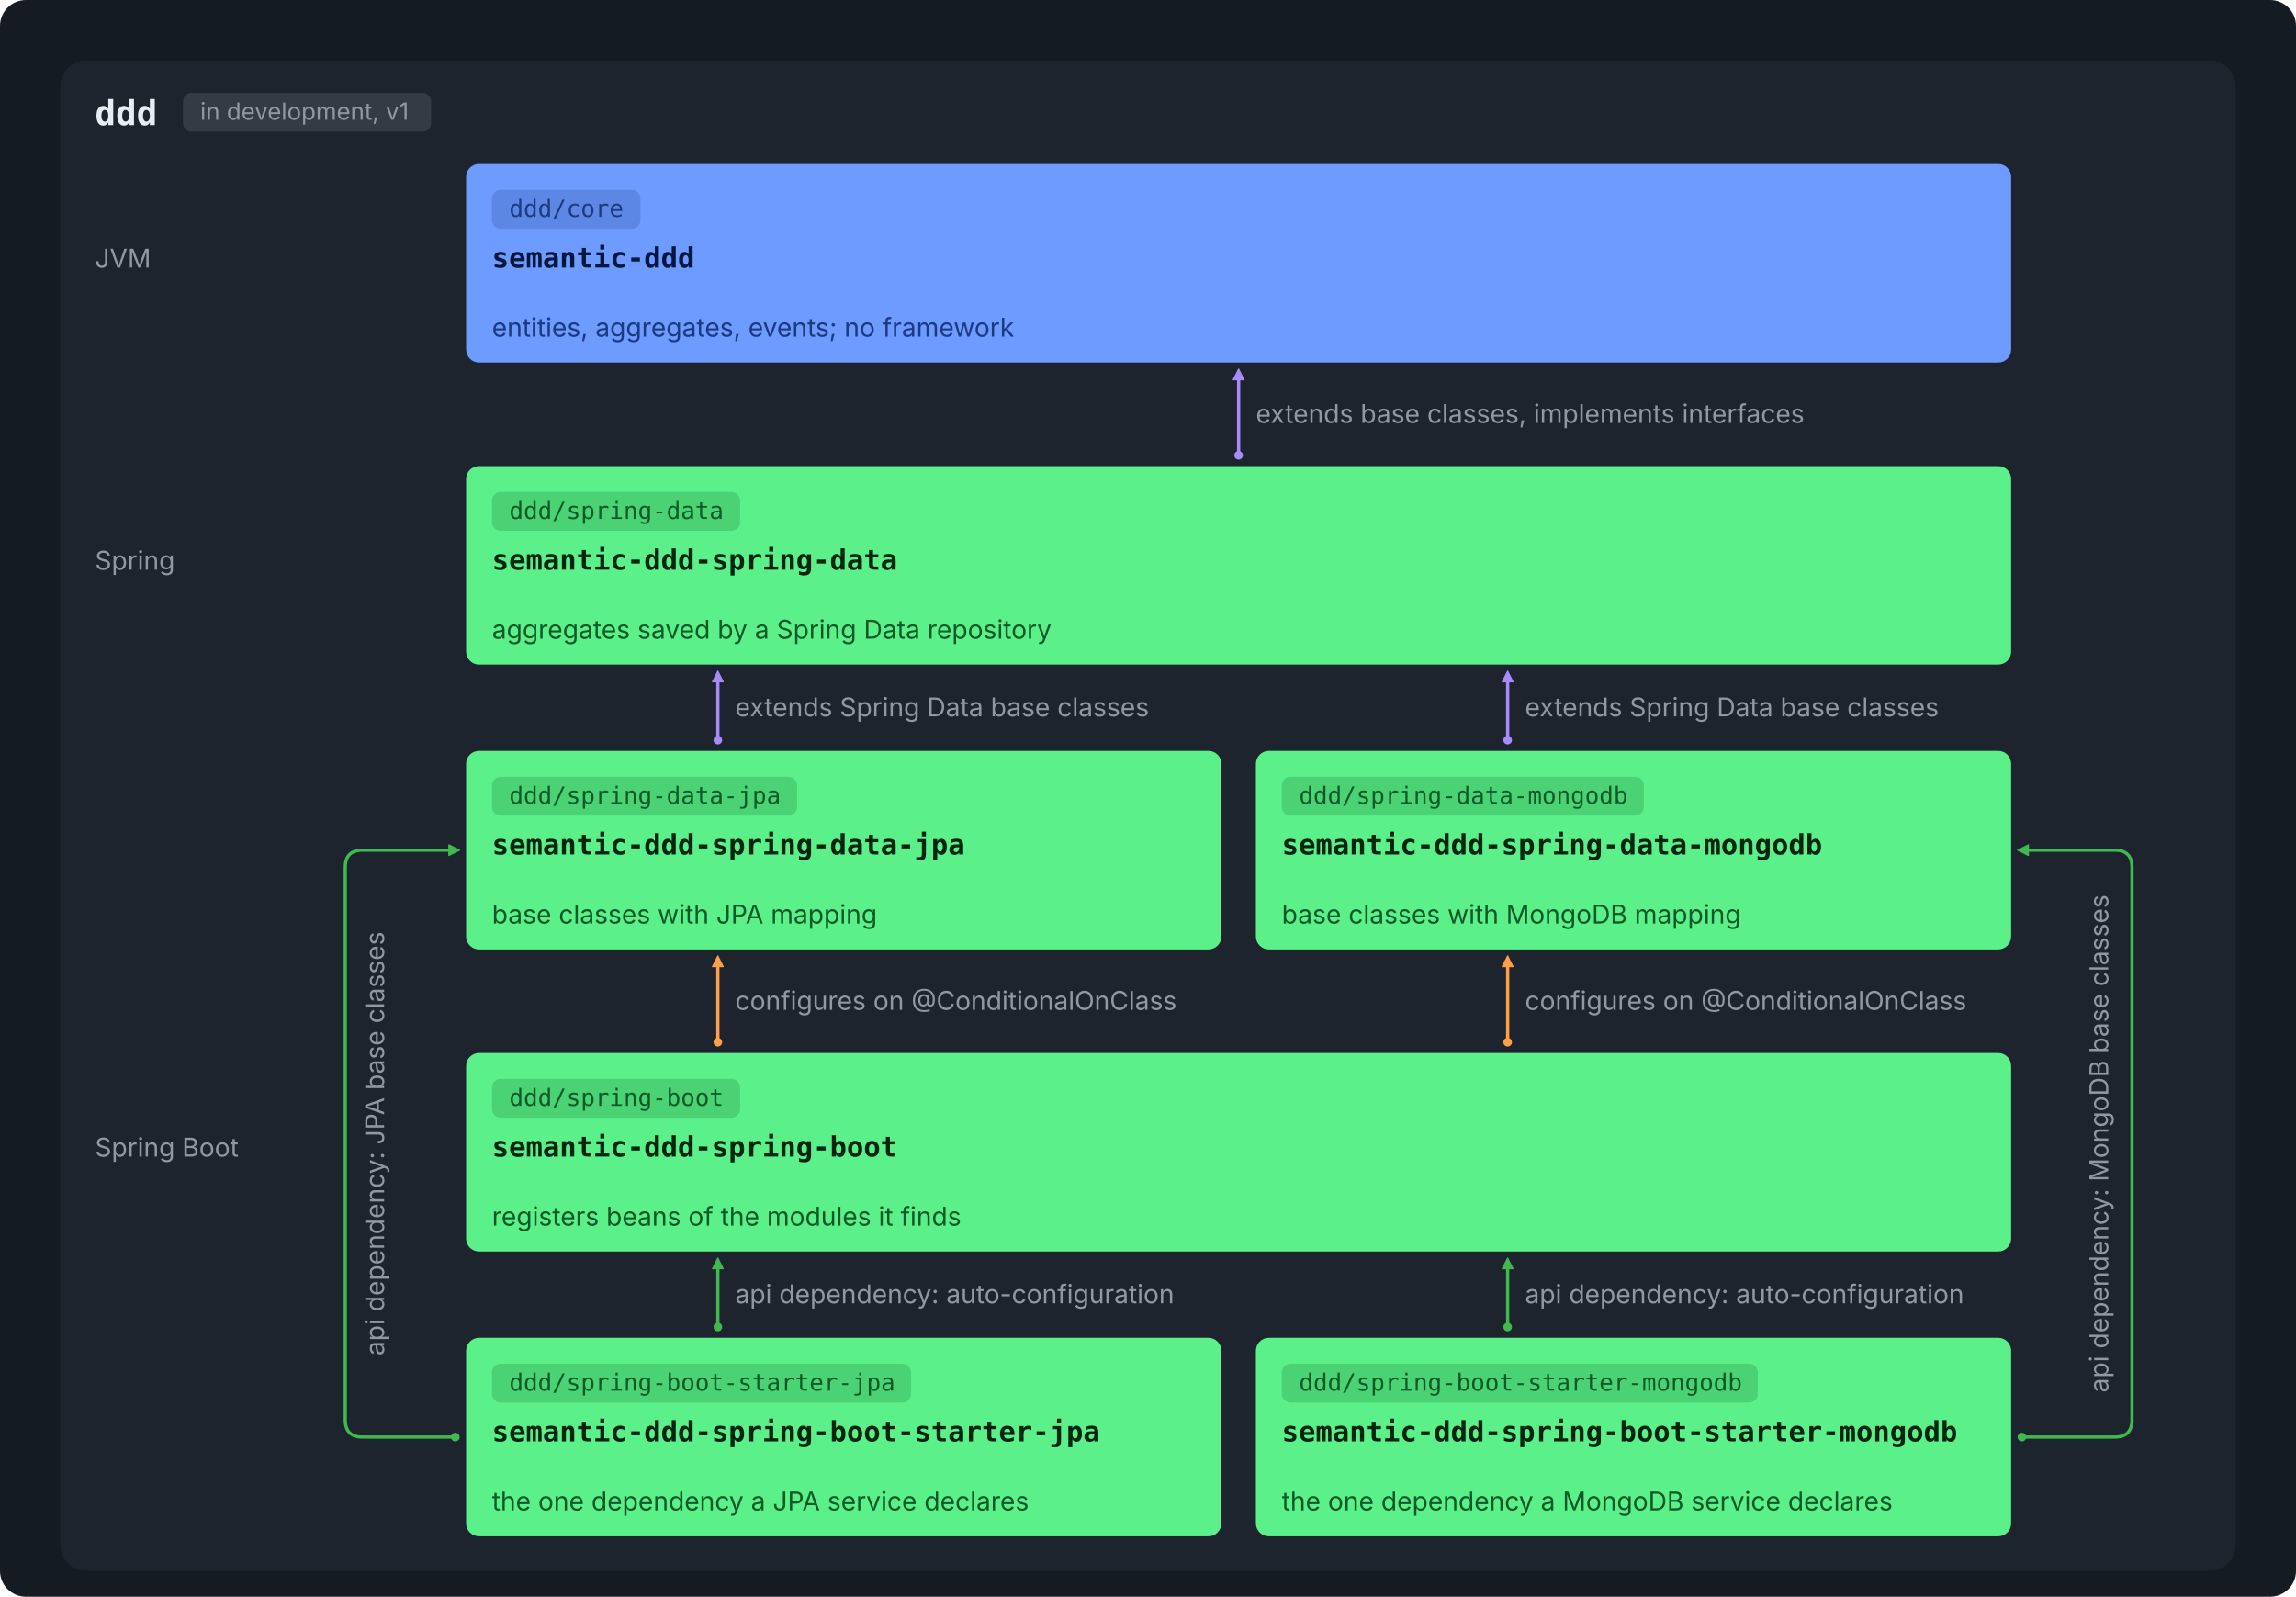
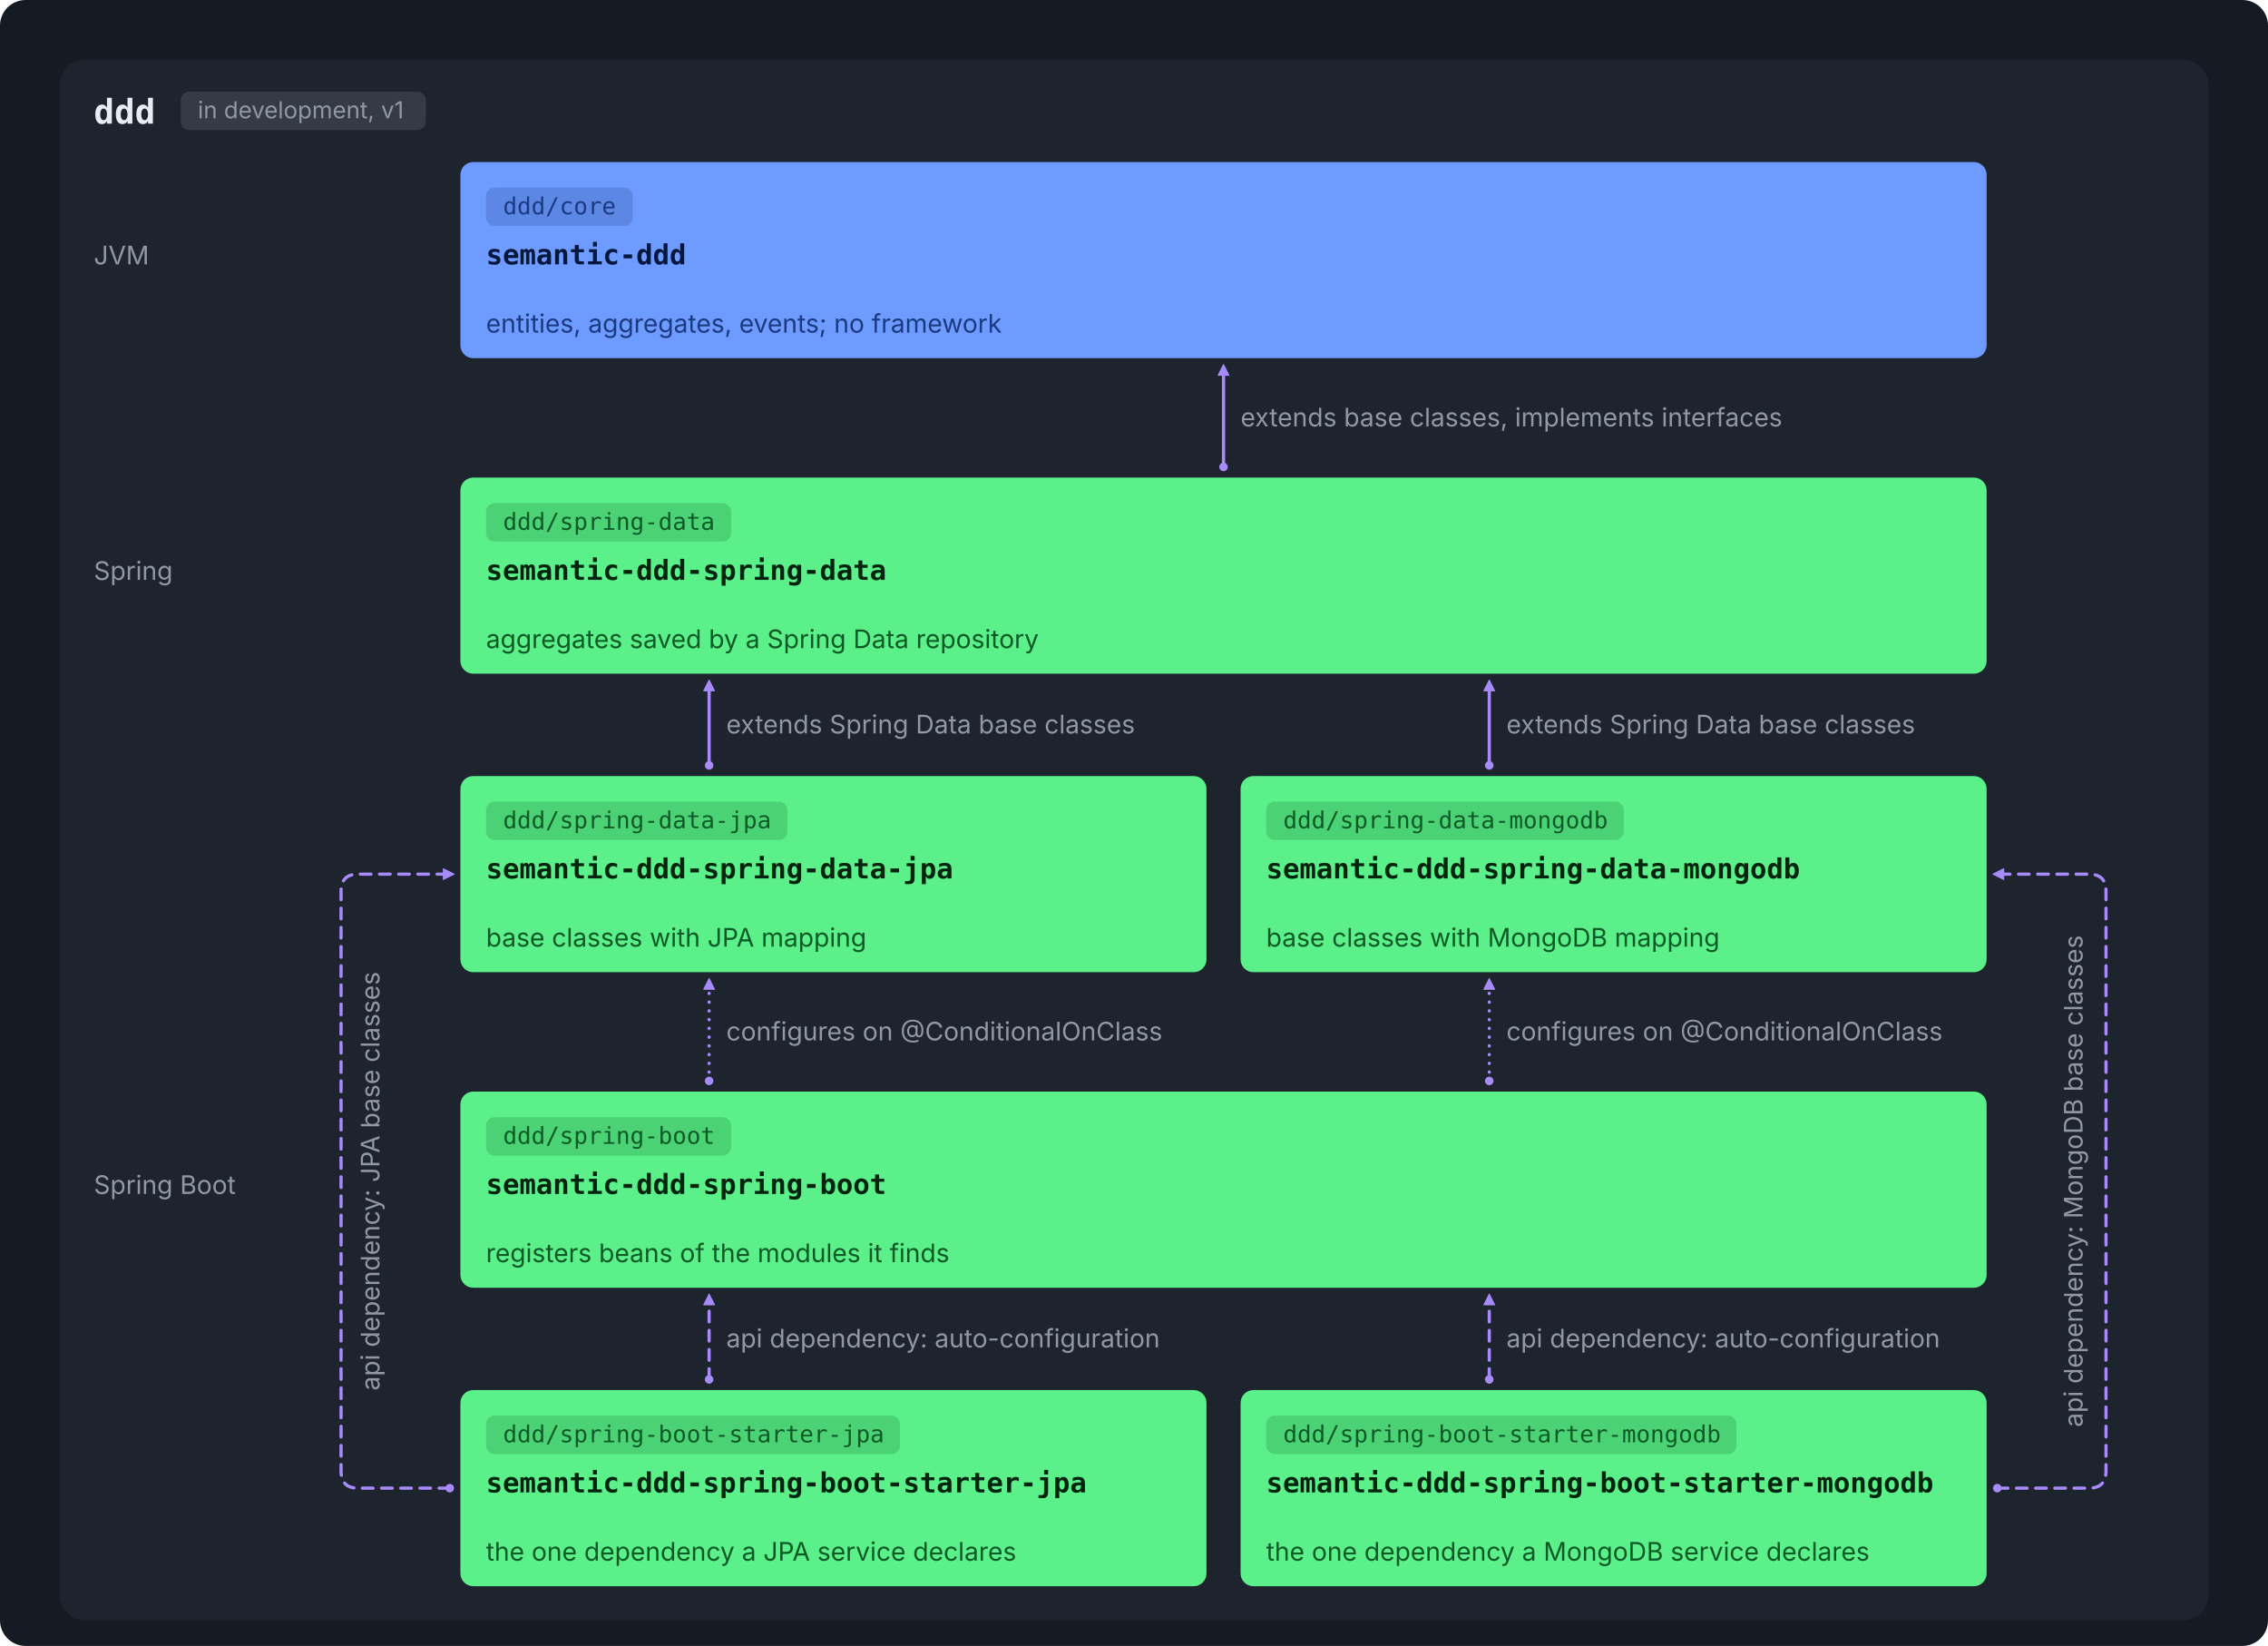
- <svg xmlns="http://www.w3.org/2000/svg" viewBox="0 0 1064 740" width="1064" height="740" role="img">
-   <rect width="1064" height="740" rx="12" fill="#151B23" />
+ <svg xmlns="http://www.w3.org/2000/svg" viewBox="0 0 1064 772" width="1064" height="772" role="img">
+   <rect width="1064" height="772" rx="12" fill="#151B23" />
  <g transform="translate(12,12)">
-     <rect x="16.0" y="16.0" width="1008.0" height="700.0" rx="12" fill="#1D242D" />
+     <rect x="16.0" y="16.0" width="1008.0" height="732.0" rx="12" fill="#1D242D" />
    <text x="32.0" y="46.0" font-family="ui-monospace, SFMono-Regular, 'SF Mono', Menlo, Consolas, monospace" font-size="16" font-weight="600" fill="#E6EDF3" text-anchor="start">ddd</text>
    <rect x="72.8" y="31.0" width="115.0" height="18" rx="4" fill="#9198A1" fill-opacity="0.2" />
    <text x="80.8" y="43.5" font-family="-apple-system, BlinkMacSystemFont, 'Segoe UI', Inter, Helvetica, Arial, sans-serif" font-size="11" font-weight="400" fill="#9198A1" text-anchor="start">in development, v1</text>
    <text x="32.0" y="112.0" font-family="-apple-system, BlinkMacSystemFont, 'Segoe UI', Inter, Helvetica, Arial, sans-serif" font-size="12" font-weight="400" fill="#9198A1" text-anchor="start">JVM</text>
-     <text x="32.0" y="252.0" font-family="-apple-system, BlinkMacSystemFont, 'Segoe UI', Inter, Helvetica, Arial, sans-serif" font-size="12" font-weight="400" fill="#9198A1" text-anchor="start">Spring</text>
-     <text x="32.0" y="524.0" font-family="-apple-system, BlinkMacSystemFont, 'Segoe UI', Inter, Helvetica, Arial, sans-serif" font-size="12" font-weight="400" fill="#9198A1" text-anchor="start">Spring Boot</text>
+     <text x="32.0" y="260.0" font-family="-apple-system, BlinkMacSystemFont, 'Segoe UI', Inter, Helvetica, Arial, sans-serif" font-size="12" font-weight="400" fill="#9198A1" text-anchor="start">Spring</text>
+     <text x="32.0" y="548.0" font-family="-apple-system, BlinkMacSystemFont, 'Segoe UI', Inter, Helvetica, Arial, sans-serif" font-size="12" font-weight="400" fill="#9198A1" text-anchor="start">Spring Boot</text>
    <rect x="204.0" y="64.0" width="716.0" height="92.0" rx="6" fill="#6E9BFF" />
    <rect x="216.0" y="76.0" width="68.8" height="18" rx="4" fill="#1B3A80" fill-opacity="0.2" />
    <text x="224.0" y="88.5" font-family="ui-monospace, SFMono-Regular, 'SF Mono', Menlo, Consolas, monospace" font-size="11" font-weight="400" fill="#1B3A80" text-anchor="start">ddd/core</text>
    <text x="216.0" y="112.0" font-family="ui-monospace, SFMono-Regular, 'SF Mono', Menlo, Consolas, monospace" font-size="13" font-weight="600" fill="#06173D" text-anchor="start">semantic-ddd</text>
    <text x="216.0" y="144.0" font-family="-apple-system, BlinkMacSystemFont, 'Segoe UI', Inter, Helvetica, Arial, sans-serif" font-size="12" font-weight="400" fill="#1B3A80" text-anchor="start">entities, aggregates, events; no framework</text>
-     <rect x="204.0" y="204.0" width="716.0" height="92.0" rx="6" fill="#5BF08A" />
-     <rect x="216.0" y="216.0" width="115.0" height="18" rx="4" fill="#0D5A26" fill-opacity="0.2" />
-     <text x="224.0" y="228.5" font-family="ui-monospace, SFMono-Regular, 'SF Mono', Menlo, Consolas, monospace" font-size="11" font-weight="400" fill="#0D5A26" text-anchor="start">ddd/spring-data</text>
-     <text x="216.0" y="252.0" font-family="ui-monospace, SFMono-Regular, 'SF Mono', Menlo, Consolas, monospace" font-size="13" font-weight="600" fill="#03240E" text-anchor="start">semantic-ddd-spring-data</text>
-     <text x="216.0" y="284.0" font-family="-apple-system, BlinkMacSystemFont, 'Segoe UI', Inter, Helvetica, Arial, sans-serif" font-size="12" font-weight="400" fill="#0D5A26" text-anchor="start">aggregates saved by a Spring Data repository</text>
-     <rect x="204.0" y="336.0" width="350.0" height="92.0" rx="6" fill="#5BF08A" />
-     <rect x="216.0" y="348.0" width="141.4" height="18" rx="4" fill="#0D5A26" fill-opacity="0.2" />
-     <text x="224.0" y="360.5" font-family="ui-monospace, SFMono-Regular, 'SF Mono', Menlo, Consolas, monospace" font-size="11" font-weight="400" fill="#0D5A26" text-anchor="start">ddd/spring-data-jpa</text>
-     <text x="216.0" y="384.0" font-family="ui-monospace, SFMono-Regular, 'SF Mono', Menlo, Consolas, monospace" font-size="13" font-weight="600" fill="#03240E" text-anchor="start">semantic-ddd-spring-data-jpa</text>
-     <text x="216.0" y="416.0" font-family="-apple-system, BlinkMacSystemFont, 'Segoe UI', Inter, Helvetica, Arial, sans-serif" font-size="12" font-weight="400" fill="#0D5A26" text-anchor="start">base classes with JPA mapping</text>
-     <rect x="570.0" y="336.0" width="350.0" height="92.0" rx="6" fill="#5BF08A" />
-     <rect x="582.0" y="348.0" width="167.8" height="18" rx="4" fill="#0D5A26" fill-opacity="0.2" />
-     <text x="590.0" y="360.5" font-family="ui-monospace, SFMono-Regular, 'SF Mono', Menlo, Consolas, monospace" font-size="11" font-weight="400" fill="#0D5A26" text-anchor="start">ddd/spring-data-mongodb</text>
-     <text x="582.0" y="384.0" font-family="ui-monospace, SFMono-Regular, 'SF Mono', Menlo, Consolas, monospace" font-size="13" font-weight="600" fill="#03240E" text-anchor="start">semantic-ddd-spring-data-mongodb</text>
-     <text x="582.0" y="416.0" font-family="-apple-system, BlinkMacSystemFont, 'Segoe UI', Inter, Helvetica, Arial, sans-serif" font-size="12" font-weight="400" fill="#0D5A26" text-anchor="start">base classes with MongoDB mapping</text>
-     <rect x="204.0" y="476.0" width="716.0" height="92.0" rx="6" fill="#5BF08A" />
-     <rect x="216.0" y="488.0" width="115.0" height="18" rx="4" fill="#0D5A26" fill-opacity="0.2" />
-     <text x="224.0" y="500.5" font-family="ui-monospace, SFMono-Regular, 'SF Mono', Menlo, Consolas, monospace" font-size="11" font-weight="400" fill="#0D5A26" text-anchor="start">ddd/spring-boot</text>
-     <text x="216.0" y="524.0" font-family="ui-monospace, SFMono-Regular, 'SF Mono', Menlo, Consolas, monospace" font-size="13" font-weight="600" fill="#03240E" text-anchor="start">semantic-ddd-spring-boot</text>
-     <text x="216.0" y="556.0" font-family="-apple-system, BlinkMacSystemFont, 'Segoe UI', Inter, Helvetica, Arial, sans-serif" font-size="12" font-weight="400" fill="#0D5A26" text-anchor="start">registers beans of the modules it finds</text>
-     <rect x="204.0" y="608.0" width="350.0" height="92.0" rx="6" fill="#5BF08A" />
-     <rect x="216.0" y="620.0" width="194.2" height="18" rx="4" fill="#0D5A26" fill-opacity="0.2" />
-     <text x="224.0" y="632.5" font-family="ui-monospace, SFMono-Regular, 'SF Mono', Menlo, Consolas, monospace" font-size="11" font-weight="400" fill="#0D5A26" text-anchor="start">ddd/spring-boot-starter-jpa</text>
-     <text x="216.0" y="656.0" font-family="ui-monospace, SFMono-Regular, 'SF Mono', Menlo, Consolas, monospace" font-size="13" font-weight="600" fill="#03240E" text-anchor="start">semantic-ddd-spring-boot-starter-jpa</text>
-     <text x="216.0" y="688.0" font-family="-apple-system, BlinkMacSystemFont, 'Segoe UI', Inter, Helvetica, Arial, sans-serif" font-size="12" font-weight="400" fill="#0D5A26" text-anchor="start">the one dependency a JPA service declares</text>
-     <rect x="570.0" y="608.0" width="350.0" height="92.0" rx="6" fill="#5BF08A" />
-     <rect x="582.0" y="620.0" width="220.6" height="18" rx="4" fill="#0D5A26" fill-opacity="0.2" />
-     <text x="590.0" y="632.5" font-family="ui-monospace, SFMono-Regular, 'SF Mono', Menlo, Consolas, monospace" font-size="11" font-weight="400" fill="#0D5A26" text-anchor="start">ddd/spring-boot-starter-mongodb</text>
-     <text x="582.0" y="656.0" font-family="ui-monospace, SFMono-Regular, 'SF Mono', Menlo, Consolas, monospace" font-size="13" font-weight="600" fill="#03240E" text-anchor="start">semantic-ddd-spring-boot-starter-mongodb</text>
-     <text x="582.0" y="688.0" font-family="-apple-system, BlinkMacSystemFont, 'Segoe UI', Inter, Helvetica, Arial, sans-serif" font-size="12" font-weight="400" fill="#0D5A26" text-anchor="start">the one dependency a MongoDB service declares</text>
-     <circle cx="562.0" cy="199" r="2" fill="#A78BFA" />
+     <rect x="204.0" y="212.0" width="716.0" height="92.0" rx="6" fill="#5BF08A" />
+     <rect x="216.0" y="224.0" width="115.0" height="18" rx="4" fill="#0D5A26" fill-opacity="0.2" />
+     <text x="224.0" y="236.5" font-family="ui-monospace, SFMono-Regular, 'SF Mono', Menlo, Consolas, monospace" font-size="11" font-weight="400" fill="#0D5A26" text-anchor="start">ddd/spring-data</text>
+     <text x="216.0" y="260.0" font-family="ui-monospace, SFMono-Regular, 'SF Mono', Menlo, Consolas, monospace" font-size="13" font-weight="600" fill="#03240E" text-anchor="start">semantic-ddd-spring-data</text>
+     <text x="216.0" y="292.0" font-family="-apple-system, BlinkMacSystemFont, 'Segoe UI', Inter, Helvetica, Arial, sans-serif" font-size="12" font-weight="400" fill="#0D5A26" text-anchor="start">aggregates saved by a Spring Data repository</text>
+     <rect x="204.0" y="352.0" width="350.0" height="92.0" rx="6" fill="#5BF08A" />
+     <rect x="216.0" y="364.0" width="141.4" height="18" rx="4" fill="#0D5A26" fill-opacity="0.2" />
+     <text x="224.0" y="376.5" font-family="ui-monospace, SFMono-Regular, 'SF Mono', Menlo, Consolas, monospace" font-size="11" font-weight="400" fill="#0D5A26" text-anchor="start">ddd/spring-data-jpa</text>
+     <text x="216.0" y="400.0" font-family="ui-monospace, SFMono-Regular, 'SF Mono', Menlo, Consolas, monospace" font-size="13" font-weight="600" fill="#03240E" text-anchor="start">semantic-ddd-spring-data-jpa</text>
+     <text x="216.0" y="432.0" font-family="-apple-system, BlinkMacSystemFont, 'Segoe UI', Inter, Helvetica, Arial, sans-serif" font-size="12" font-weight="400" fill="#0D5A26" text-anchor="start">base classes with JPA mapping</text>
+     <rect x="570.0" y="352.0" width="350.0" height="92.0" rx="6" fill="#5BF08A" />
+     <rect x="582.0" y="364.0" width="167.8" height="18" rx="4" fill="#0D5A26" fill-opacity="0.2" />
+     <text x="590.0" y="376.5" font-family="ui-monospace, SFMono-Regular, 'SF Mono', Menlo, Consolas, monospace" font-size="11" font-weight="400" fill="#0D5A26" text-anchor="start">ddd/spring-data-mongodb</text>
+     <text x="582.0" y="400.0" font-family="ui-monospace, SFMono-Regular, 'SF Mono', Menlo, Consolas, monospace" font-size="13" font-weight="600" fill="#03240E" text-anchor="start">semantic-ddd-spring-data-mongodb</text>
+     <text x="582.0" y="432.0" font-family="-apple-system, BlinkMacSystemFont, 'Segoe UI', Inter, Helvetica, Arial, sans-serif" font-size="12" font-weight="400" fill="#0D5A26" text-anchor="start">base classes with MongoDB mapping</text>
+     <rect x="204.0" y="500.0" width="716.0" height="92.0" rx="6" fill="#5BF08A" />
+     <rect x="216.0" y="512.0" width="115.0" height="18" rx="4" fill="#0D5A26" fill-opacity="0.2" />
+     <text x="224.0" y="524.5" font-family="ui-monospace, SFMono-Regular, 'SF Mono', Menlo, Consolas, monospace" font-size="11" font-weight="400" fill="#0D5A26" text-anchor="start">ddd/spring-boot</text>
+     <text x="216.0" y="548.0" font-family="ui-monospace, SFMono-Regular, 'SF Mono', Menlo, Consolas, monospace" font-size="13" font-weight="600" fill="#03240E" text-anchor="start">semantic-ddd-spring-boot</text>
+     <text x="216.0" y="580.0" font-family="-apple-system, BlinkMacSystemFont, 'Segoe UI', Inter, Helvetica, Arial, sans-serif" font-size="12" font-weight="400" fill="#0D5A26" text-anchor="start">registers beans of the modules it finds</text>
+     <rect x="204.0" y="640.0" width="350.0" height="92.0" rx="6" fill="#5BF08A" />
+     <rect x="216.0" y="652.0" width="194.2" height="18" rx="4" fill="#0D5A26" fill-opacity="0.2" />
+     <text x="224.0" y="664.5" font-family="ui-monospace, SFMono-Regular, 'SF Mono', Menlo, Consolas, monospace" font-size="11" font-weight="400" fill="#0D5A26" text-anchor="start">ddd/spring-boot-starter-jpa</text>
+     <text x="216.0" y="688.0" font-family="ui-monospace, SFMono-Regular, 'SF Mono', Menlo, Consolas, monospace" font-size="13" font-weight="600" fill="#03240E" text-anchor="start">semantic-ddd-spring-boot-starter-jpa</text>
+     <text x="216.0" y="720.0" font-family="-apple-system, BlinkMacSystemFont, 'Segoe UI', Inter, Helvetica, Arial, sans-serif" font-size="12" font-weight="400" fill="#0D5A26" text-anchor="start">the one dependency a JPA service declares</text>
+     <rect x="570.0" y="640.0" width="350.0" height="92.0" rx="6" fill="#5BF08A" />
+     <rect x="582.0" y="652.0" width="220.6" height="18" rx="4" fill="#0D5A26" fill-opacity="0.2" />
+     <text x="590.0" y="664.5" font-family="ui-monospace, SFMono-Regular, 'SF Mono', Menlo, Consolas, monospace" font-size="11" font-weight="400" fill="#0D5A26" text-anchor="start">ddd/spring-boot-starter-mongodb</text>
+     <text x="582.0" y="688.0" font-family="ui-monospace, SFMono-Regular, 'SF Mono', Menlo, Consolas, monospace" font-size="13" font-weight="600" fill="#03240E" text-anchor="start">semantic-ddd-spring-boot-starter-mongodb</text>
+     <text x="582.0" y="720.0" font-family="-apple-system, BlinkMacSystemFont, 'Segoe UI', Inter, Helvetica, Arial, sans-serif" font-size="12" font-weight="400" fill="#0D5A26" text-anchor="start">the one dependency a MongoDB service declares</text>
+     <circle cx="562.0" cy="207" r="2" fill="#A78BFA" />
    <path d="M562.0,159 L564.5,164.0 L559.5,164.0 Z" fill="#A78BFA" stroke="#A78BFA" stroke-width="0.5" stroke-linejoin="round" />
-     <path d="M562.0,199 L562.0,164" stroke="#A78BFA" stroke-width="1.5" fill="none" stroke-linecap="round" stroke-linejoin="round" />
-     <circle cx="320.667" cy="331" r="2" fill="#A78BFA" />
-     <path d="M320.667,299 L323.167,304.0 L318.167,304.0 Z" fill="#A78BFA" stroke="#A78BFA" stroke-width="0.5" stroke-linejoin="round" />
-     <path d="M320.667,331 L320.667,304" stroke="#A78BFA" stroke-width="1.5" fill="none" stroke-linecap="round" stroke-linejoin="round" />
-     <circle cx="686.667" cy="331" r="2" fill="#A78BFA" />
-     <path d="M686.667,299 L689.167,304.0 L684.167,304.0 Z" fill="#A78BFA" stroke="#A78BFA" stroke-width="0.5" stroke-linejoin="round" />
-     <path d="M686.667,331 L686.667,304" stroke="#A78BFA" stroke-width="1.5" fill="none" stroke-linecap="round" stroke-linejoin="round" />
-     <circle cx="320.667" cy="471" r="2" fill="#FF9F4A" />
-     <path d="M320.667,431 L323.167,436.0 L318.167,436.0 Z" fill="#FF9F4A" stroke="#FF9F4A" stroke-width="0.5" stroke-linejoin="round" />
-     <path d="M320.667,471 L320.667,436" stroke="#FF9F4A" stroke-width="1.5" fill="none" stroke-linecap="round" stroke-linejoin="round" />
-     <circle cx="686.667" cy="471" r="2" fill="#FF9F4A" />
-     <path d="M686.667,431 L689.167,436.0 L684.167,436.0 Z" fill="#FF9F4A" stroke="#FF9F4A" stroke-width="0.5" stroke-linejoin="round" />
-     <path d="M686.667,471 L686.667,436" stroke="#FF9F4A" stroke-width="1.5" fill="none" stroke-linecap="round" stroke-linejoin="round" />
-     <circle cx="320.667" cy="603" r="2" fill="#3FB950" />
-     <path d="M320.667,571 L323.167,576.0 L318.167,576.0 Z" fill="#3FB950" stroke="#3FB950" stroke-width="0.5" stroke-linejoin="round" />
-     <path d="M320.667,603 L320.667,576" stroke="#3FB950" stroke-width="1.5" fill="none" stroke-linecap="round" stroke-linejoin="round" />
-     <circle cx="686.667" cy="603" r="2" fill="#3FB950" />
-     <path d="M686.667,571 L689.167,576.0 L684.167,576.0 Z" fill="#3FB950" stroke="#3FB950" stroke-width="0.5" stroke-linejoin="round" />
-     <path d="M686.667,603 L686.667,576" stroke="#3FB950" stroke-width="1.5" fill="none" stroke-linecap="round" stroke-linejoin="round" />
-     <circle cx="199" cy="654.0" r="2" fill="#3FB950" />
-     <path d="M201,382.0 L196.0,384.5 L196.0,379.5 Z" fill="#3FB950" stroke="#3FB950" stroke-width="0.5" stroke-linejoin="round" />
-     <path d="M199,654.0 L156,654.0 Q148,654.0 148,646.0 L148,390.0 Q148,382.0 156,382.0 L196,382.0" stroke="#3FB950" stroke-width="1.5" fill="none" stroke-linecap="round" stroke-linejoin="round" />
-     <circle cx="925" cy="654.0" r="2" fill="#3FB950" />
-     <path d="M923,382.0 L928.0,379.5 L928.0,384.5 Z" fill="#3FB950" stroke="#3FB950" stroke-width="0.5" stroke-linejoin="round" />
-     <path d="M925,654.0 L968,654.0 Q976,654.0 976,646.0 L976,390.0 Q976,382.0 968,382.0 L928,382.0" stroke="#3FB950" stroke-width="1.5" fill="none" stroke-linecap="round" stroke-linejoin="round" />
-     <text x="570.0" y="184.0" font-family="-apple-system, BlinkMacSystemFont, 'Segoe UI', Inter, Helvetica, Arial, sans-serif" font-size="12" font-weight="400" fill="#9198A1" text-anchor="start">extends base classes, implements interfaces</text>
-     <text x="328.7" y="320.0" font-family="-apple-system, BlinkMacSystemFont, 'Segoe UI', Inter, Helvetica, Arial, sans-serif" font-size="12" font-weight="400" fill="#9198A1" text-anchor="start">extends Spring Data base classes</text>
-     <text x="694.7" y="320.0" font-family="-apple-system, BlinkMacSystemFont, 'Segoe UI', Inter, Helvetica, Arial, sans-serif" font-size="12" font-weight="400" fill="#9198A1" text-anchor="start">extends Spring Data base classes</text>
-     <text x="328.7" y="456.0" font-family="-apple-system, BlinkMacSystemFont, 'Segoe UI', Inter, Helvetica, Arial, sans-serif" font-size="12" font-weight="400" fill="#9198A1" text-anchor="start">configures on @ConditionalOnClass</text>
-     <text x="694.7" y="456.0" font-family="-apple-system, BlinkMacSystemFont, 'Segoe UI', Inter, Helvetica, Arial, sans-serif" font-size="12" font-weight="400" fill="#9198A1" text-anchor="start">configures on @ConditionalOnClass</text>
-     <text x="328.7" y="592.0" font-family="-apple-system, BlinkMacSystemFont, 'Segoe UI', Inter, Helvetica, Arial, sans-serif" font-size="12" font-weight="400" fill="#9198A1" text-anchor="start">api dependency: auto-configuration</text>
-     <text x="694.7" y="592.0" font-family="-apple-system, BlinkMacSystemFont, 'Segoe UI', Inter, Helvetica, Arial, sans-serif" font-size="12" font-weight="400" fill="#9198A1" text-anchor="start">api dependency: auto-configuration</text>
-     <g transform="rotate(-90 166 518.0)">
-       <text x="166.0" y="518.0" font-family="-apple-system, BlinkMacSystemFont, 'Segoe UI', Inter, Helvetica, Arial, sans-serif" font-size="12" font-weight="400" fill="#9198A1" text-anchor="middle">api dependency: JPA base classes</text>
+     <path d="M562.0,207 L562.0,164" stroke="#A78BFA" stroke-width="1.5" fill="none" stroke-linecap="round" stroke-linejoin="round" />
+     <circle cx="320.667" cy="347" r="2" fill="#A78BFA" />
+     <path d="M320.667,307 L323.167,312.0 L318.167,312.0 Z" fill="#A78BFA" stroke="#A78BFA" stroke-width="0.5" stroke-linejoin="round" />
+     <path d="M320.667,347 L320.667,312" stroke="#A78BFA" stroke-width="1.5" fill="none" stroke-linecap="round" stroke-linejoin="round" />
+     <circle cx="686.667" cy="347" r="2" fill="#A78BFA" />
+     <path d="M686.667,307 L689.167,312.0 L684.167,312.0 Z" fill="#A78BFA" stroke="#A78BFA" stroke-width="0.5" stroke-linejoin="round" />
+     <path d="M686.667,347 L686.667,312" stroke="#A78BFA" stroke-width="1.5" fill="none" stroke-linecap="round" stroke-linejoin="round" />
+     <circle cx="320.667" cy="495" r="2" fill="#A78BFA" />
+     <path d="M320.667,447 L323.167,452.0 L318.167,452.0 Z" fill="#A78BFA" stroke="#A78BFA" stroke-width="0.5" stroke-linejoin="round" />
+     <path d="M320.667,495 L320.667,452" stroke="#A78BFA" stroke-width="1.5" fill="none" stroke-linecap="round" stroke-linejoin="round" stroke-dasharray="0.1 4" />
+     <circle cx="686.667" cy="495" r="2" fill="#A78BFA" />
+     <path d="M686.667,447 L689.167,452.0 L684.167,452.0 Z" fill="#A78BFA" stroke="#A78BFA" stroke-width="0.5" stroke-linejoin="round" />
+     <path d="M686.667,495 L686.667,452" stroke="#A78BFA" stroke-width="1.5" fill="none" stroke-linecap="round" stroke-linejoin="round" stroke-dasharray="0.1 4" />
+     <circle cx="320.667" cy="635" r="2" fill="#A78BFA" />
+     <path d="M320.667,595 L323.167,600.0 L318.167,600.0 Z" fill="#A78BFA" stroke="#A78BFA" stroke-width="0.5" stroke-linejoin="round" />
+     <path d="M320.667,635 L320.667,600" stroke="#A78BFA" stroke-width="1.5" fill="none" stroke-linecap="round" stroke-linejoin="round" stroke-dasharray="5 4" />
+     <circle cx="686.667" cy="635" r="2" fill="#A78BFA" />
+     <path d="M686.667,595 L689.167,600.0 L684.167,600.0 Z" fill="#A78BFA" stroke="#A78BFA" stroke-width="0.5" stroke-linejoin="round" />
+     <path d="M686.667,635 L686.667,600" stroke="#A78BFA" stroke-width="1.5" fill="none" stroke-linecap="round" stroke-linejoin="round" stroke-dasharray="5 4" />
+     <circle cx="199" cy="686.0" r="2" fill="#A78BFA" />
+     <path d="M201,398.0 L196.0,400.5 L196.0,395.5 Z" fill="#A78BFA" stroke="#A78BFA" stroke-width="0.5" stroke-linejoin="round" />
+     <path d="M199,686.0 L156,686.0 Q148,686.0 148,678.0 L148,406.0 Q148,398.0 156,398.0 L196,398.0" stroke="#A78BFA" stroke-width="1.5" fill="none" stroke-linecap="round" stroke-linejoin="round" stroke-dasharray="5 4" />
+     <circle cx="925" cy="686.0" r="2" fill="#A78BFA" />
+     <path d="M923,398.0 L928.0,395.5 L928.0,400.5 Z" fill="#A78BFA" stroke="#A78BFA" stroke-width="0.5" stroke-linejoin="round" />
+     <path d="M925,686.0 L968,686.0 Q976,686.0 976,678.0 L976,406.0 Q976,398.0 968,398.0 L928,398.0" stroke="#A78BFA" stroke-width="1.5" fill="none" stroke-linecap="round" stroke-linejoin="round" stroke-dasharray="5 4" />
+     <text x="570.0" y="188.0" font-family="-apple-system, BlinkMacSystemFont, 'Segoe UI', Inter, Helvetica, Arial, sans-serif" font-size="12" font-weight="400" fill="#9198A1" text-anchor="start">extends base classes, implements interfaces</text>
+     <text x="328.7" y="332.0" font-family="-apple-system, BlinkMacSystemFont, 'Segoe UI', Inter, Helvetica, Arial, sans-serif" font-size="12" font-weight="400" fill="#9198A1" text-anchor="start">extends Spring Data base classes</text>
+     <text x="694.7" y="332.0" font-family="-apple-system, BlinkMacSystemFont, 'Segoe UI', Inter, Helvetica, Arial, sans-serif" font-size="12" font-weight="400" fill="#9198A1" text-anchor="start">extends Spring Data base classes</text>
+     <text x="328.7" y="476.0" font-family="-apple-system, BlinkMacSystemFont, 'Segoe UI', Inter, Helvetica, Arial, sans-serif" font-size="12" font-weight="400" fill="#9198A1" text-anchor="start">configures on @ConditionalOnClass</text>
+     <text x="694.7" y="476.0" font-family="-apple-system, BlinkMacSystemFont, 'Segoe UI', Inter, Helvetica, Arial, sans-serif" font-size="12" font-weight="400" fill="#9198A1" text-anchor="start">configures on @ConditionalOnClass</text>
+     <text x="328.7" y="620.0" font-family="-apple-system, BlinkMacSystemFont, 'Segoe UI', Inter, Helvetica, Arial, sans-serif" font-size="12" font-weight="400" fill="#9198A1" text-anchor="start">api dependency: auto-configuration</text>
+     <text x="694.7" y="620.0" font-family="-apple-system, BlinkMacSystemFont, 'Segoe UI', Inter, Helvetica, Arial, sans-serif" font-size="12" font-weight="400" fill="#9198A1" text-anchor="start">api dependency: auto-configuration</text>
+     <g transform="rotate(-90 166 542.0)">
+       <text x="166.0" y="542.0" font-family="-apple-system, BlinkMacSystemFont, 'Segoe UI', Inter, Helvetica, Arial, sans-serif" font-size="12" font-weight="400" fill="#9198A1" text-anchor="middle">api dependency: JPA base classes</text>
    </g>
-     <g transform="rotate(-90 965 518.0)">
-       <text x="965.0" y="518.0" font-family="-apple-system, BlinkMacSystemFont, 'Segoe UI', Inter, Helvetica, Arial, sans-serif" font-size="12" font-weight="400" fill="#9198A1" text-anchor="middle">api dependency: MongoDB base classes</text>
+     <g transform="rotate(-90 965 542.0)">
+       <text x="965.0" y="542.0" font-family="-apple-system, BlinkMacSystemFont, 'Segoe UI', Inter, Helvetica, Arial, sans-serif" font-size="12" font-weight="400" fill="#9198A1" text-anchor="middle">api dependency: MongoDB base classes</text>
    </g>
  </g>
</svg>
